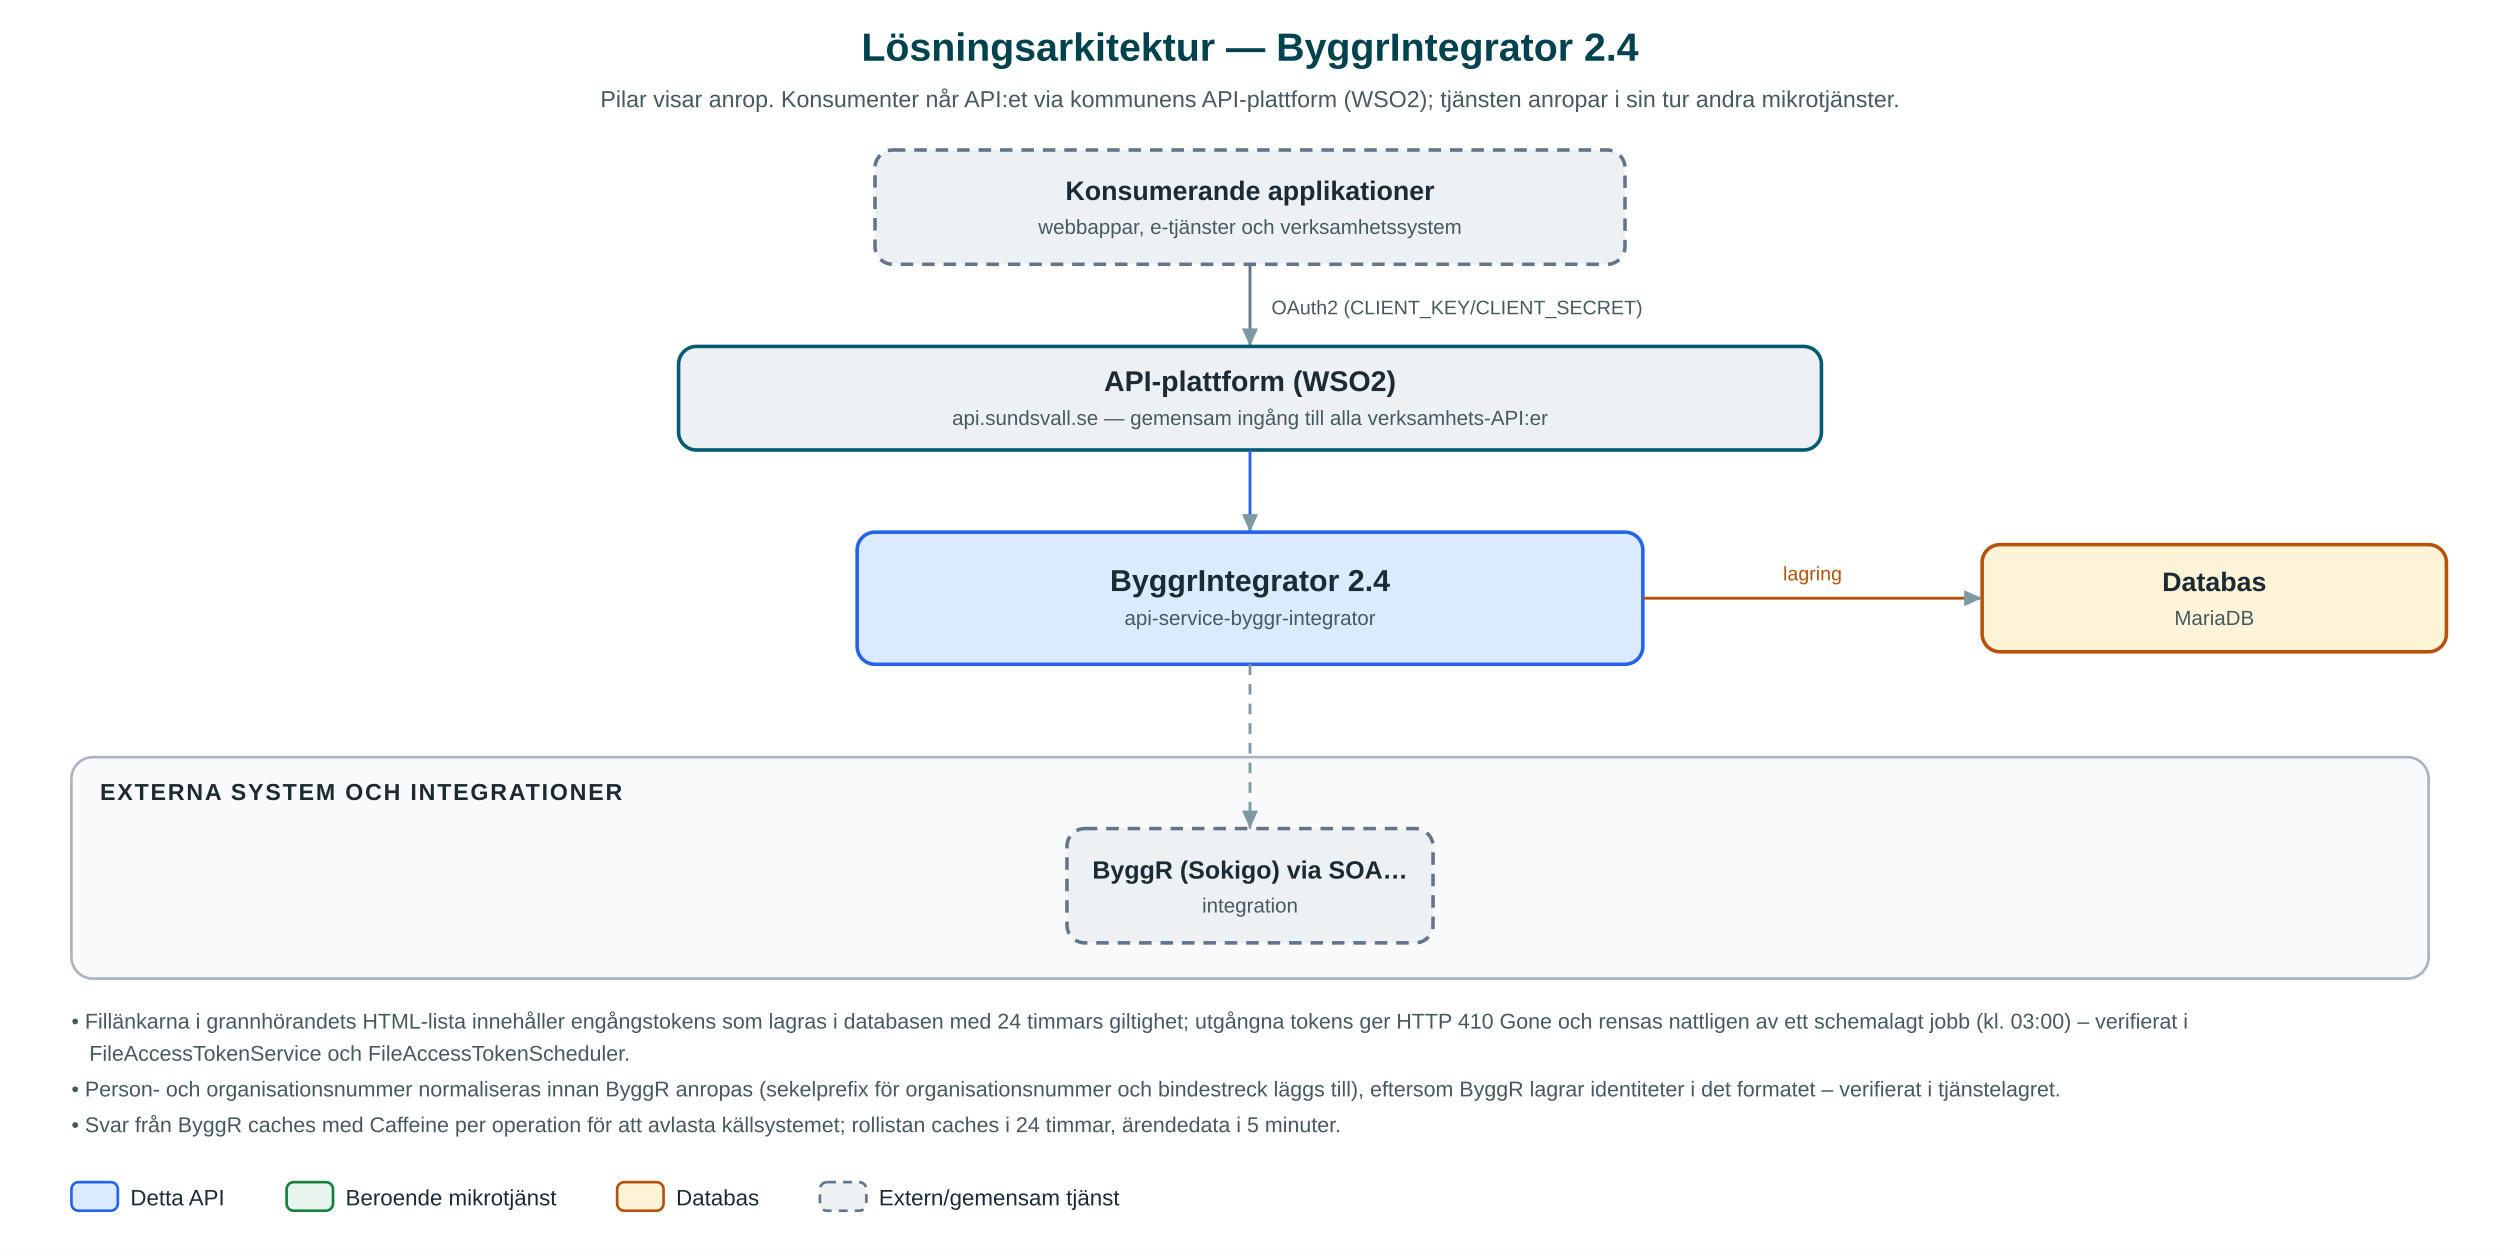
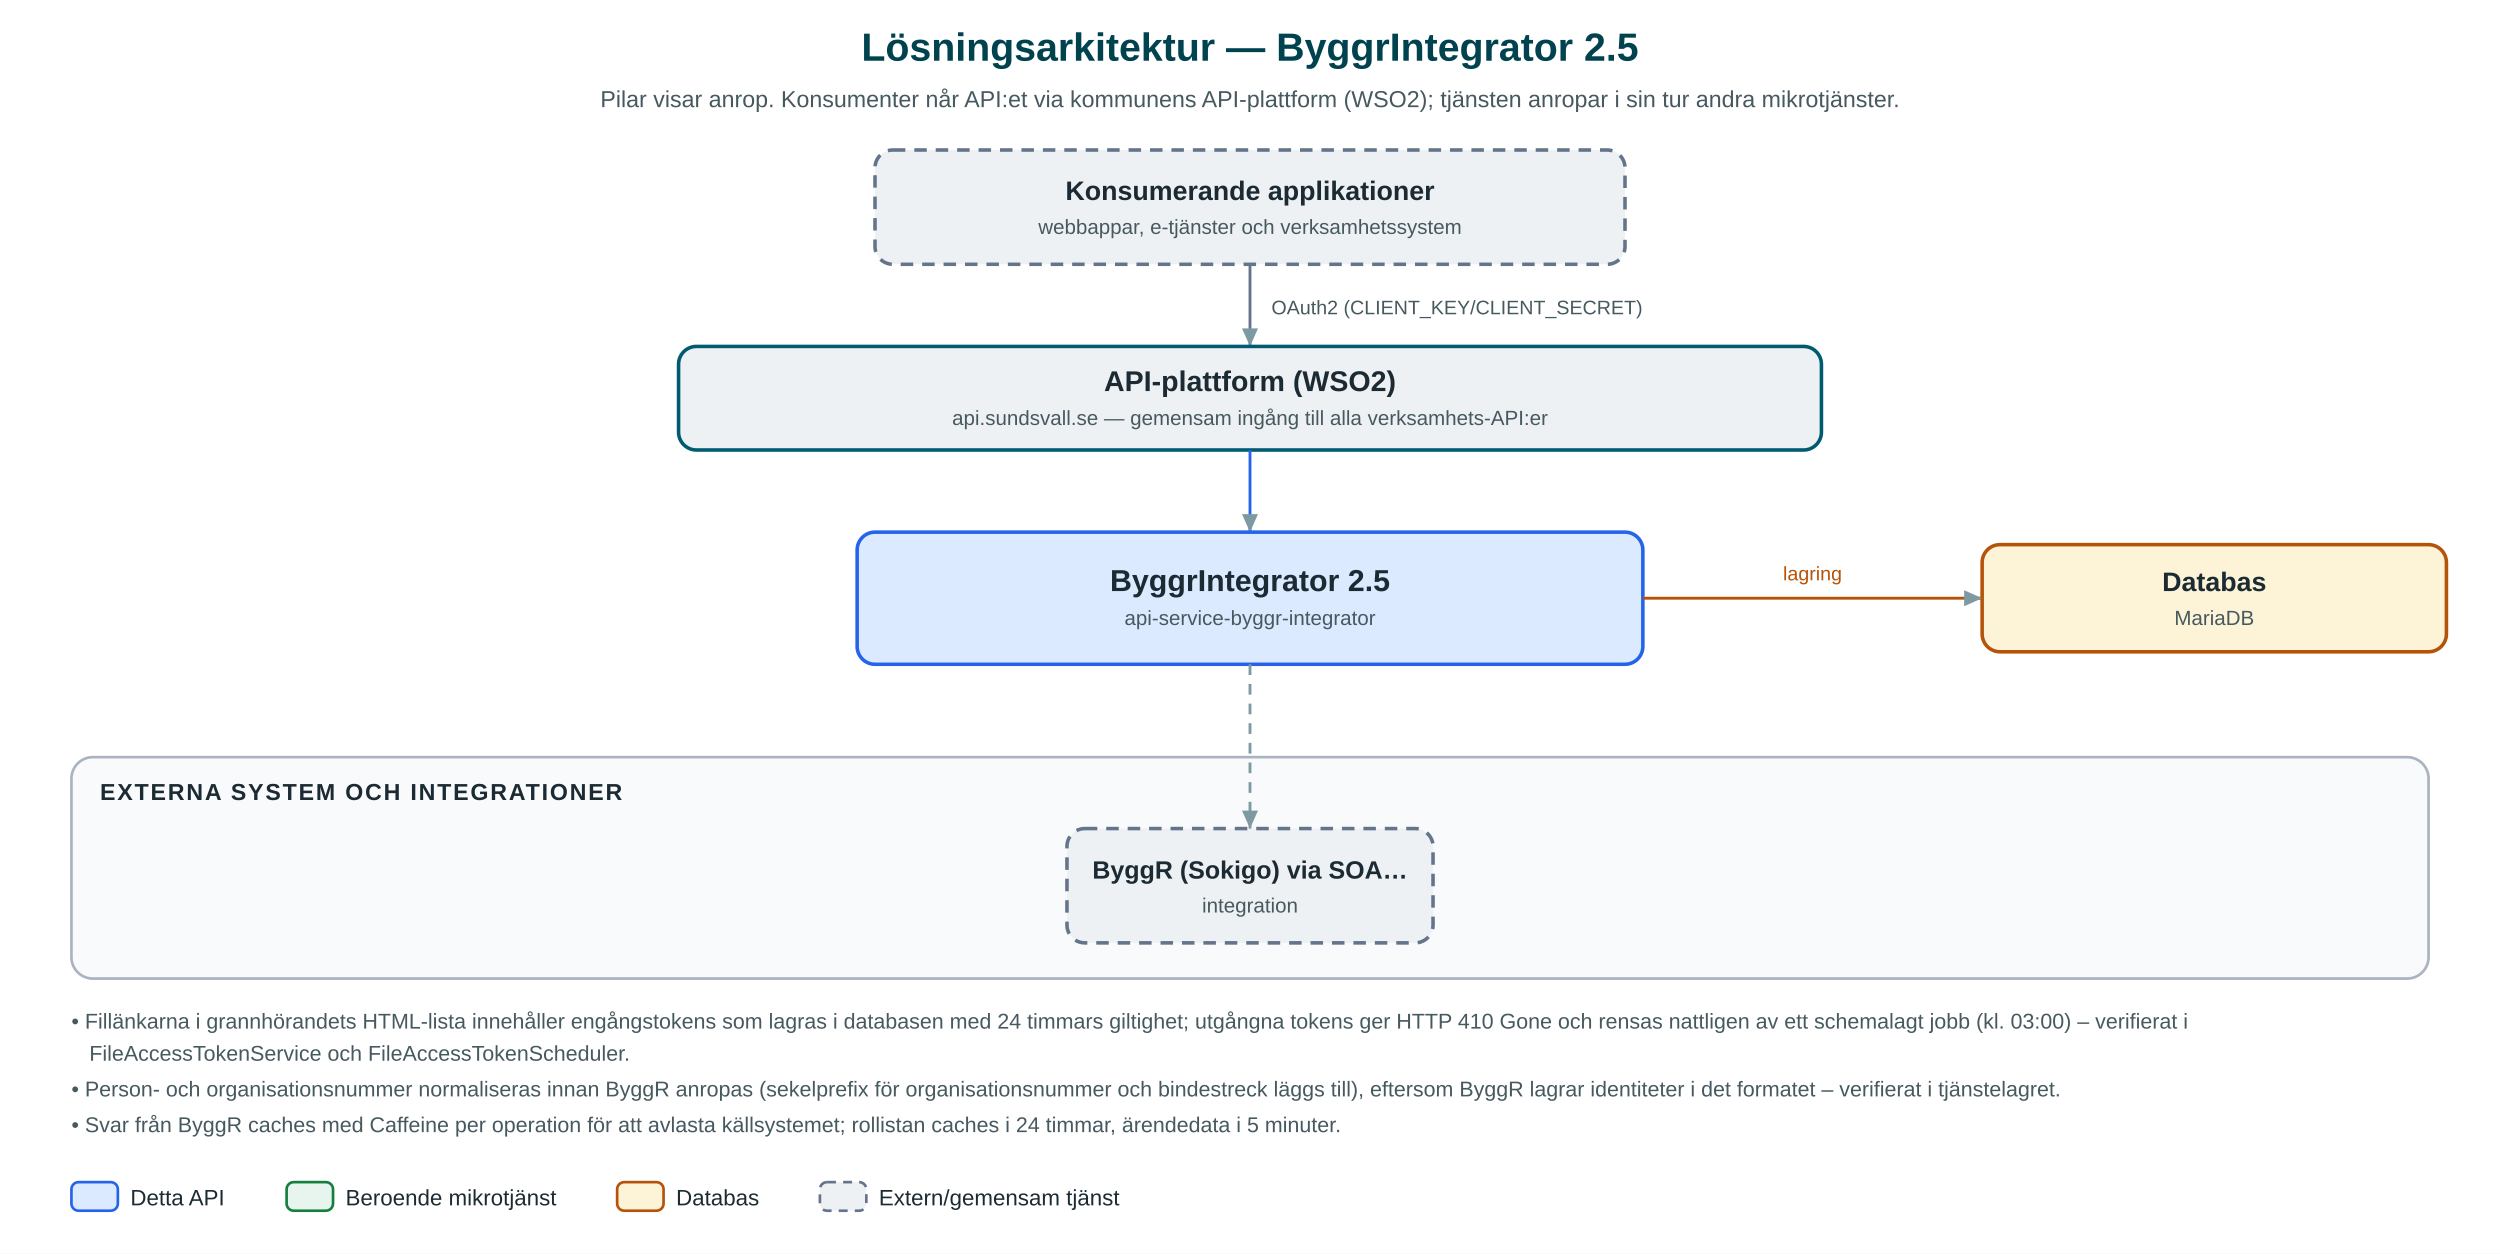
- <svg xmlns="http://www.w3.org/2000/svg" viewBox="0 0 1400 702" font-family="Segoe UI, Helvetica Neue, Arial, sans-serif" role="img" aria-label="Arkitekturdiagram för ByggrIntegrator 2.4">
+ <svg xmlns="http://www.w3.org/2000/svg" viewBox="0 0 1400 702" font-family="Segoe UI, Helvetica Neue, Arial, sans-serif" role="img" aria-label="Arkitekturdiagram för ByggrIntegrator 2.5">
  <defs>
    <marker id="arr" viewBox="0 0 10 10" refX="9" refY="5" markerWidth="7" markerHeight="7" orient="auto-start-reverse">
      <path d="M 0 1 L 9 5 L 0 9 z" fill="#7d99a1" />
    </marker>
  </defs>
  <rect width="1400" height="702" fill="#ffffff" />
-   <text x="700.0" y="34" text-anchor="middle" font-size="22" font-weight="bold" fill="#00434f">Lösningsarkitektur — ByggrIntegrator 2.4</text>
+   <text x="700.0" y="34" text-anchor="middle" font-size="22" font-weight="bold" fill="#00434f">Lösningsarkitektur — ByggrIntegrator 2.5</text>
  <text x="700.0" y="60" text-anchor="middle" font-size="13" fill="#46595f">Pilar visar anrop. Konsumenter når API:et via kommunens API-plattform (WSO2); tjänsten anropar i sin tur andra mikrotjänster.</text>
  <rect x="490.0" y="84" rx="10" width="420" height="64" fill="#eef1f4" stroke="#64748b" stroke-width="2" stroke-dasharray="7,5" />
  <text x="700.0" y="112.0" text-anchor="middle" font-size="15" font-weight="bold" fill="#1c2b33">Konsumerande applikationer</text>
  <text x="700.0" y="131.0" text-anchor="middle" font-size="11.5" fill="#46595f">webbappar, e-tjänster och verksamhetssystem</text>
  <path d="M 700.0 148 L 700.0 194" fill="none" stroke="#64748b" stroke-width="1.6" marker-end="url(#arr)" />
  <text x="712.0" y="176" font-size="11" fill="#46595f">OAuth2 (CLIENT_KEY/CLIENT_SECRET)</text>
  <rect x="380.0" y="194" rx="10" width="640" height="58" fill="#eef1f4" stroke="#005a70" stroke-width="2" />
  <text x="700.0" y="219.0" text-anchor="middle" font-size="16" font-weight="bold" fill="#1c2b33">API-plattform (WSO2)</text>
  <text x="700.0" y="238.0" text-anchor="middle" font-size="11.5" fill="#46595f">api.sundsvall.se — gemensam ingång till alla verksamhets-API:er</text>
  <path d="M 700.0 252 L 700.0 298" fill="none" stroke="#2563eb" stroke-width="1.6" marker-end="url(#arr)" />
  <rect x="480.0" y="298" rx="10" width="440" height="74" fill="#dbeafe" stroke="#2563eb" stroke-width="2" />
-   <text x="700.0" y="331.0" text-anchor="middle" font-size="17" font-weight="bold" fill="#1c2b33">ByggrIntegrator 2.4</text>
+   <text x="700.0" y="331.0" text-anchor="middle" font-size="17" font-weight="bold" fill="#1c2b33">ByggrIntegrator 2.5</text>
  <text x="700.0" y="350.0" text-anchor="middle" font-size="11.5" fill="#46595f">api-service-byggr-integrator</text>
  <rect x="1110" y="305" rx="10" width="260" height="60" fill="#fdf3d7" stroke="#b45309" stroke-width="2" />
  <text x="1240.0" y="331.0" text-anchor="middle" font-size="15" font-weight="bold" fill="#1c2b33">Databas</text>
  <text x="1240.0" y="350.0" text-anchor="middle" font-size="11.5" fill="#46595f">MariaDB</text>
  <path d="M 920.0 335.0 L 1110 335.0" fill="none" stroke="#b45309" stroke-width="1.6" marker-end="url(#arr)" />
  <text x="1015.0" y="325.0" text-anchor="middle" font-size="11" fill="#b45309">lagring</text>
  <rect x="40" y="424" rx="12" width="1320" height="124" fill="#f4f5f7" stroke="#64748b" stroke-width="1.5" opacity="0.55" />
  <text x="56" y="448" font-size="13" font-weight="bold" letter-spacing="1" fill="#1c2b33">EXTERNA SYSTEM OCH INTEGRATIONER</text>
  <rect x="597.5" y="464" rx="10" width="205" height="64" fill="#eef1f4" stroke="#64748b" stroke-width="2" stroke-dasharray="7,5" />
  <text x="700.0" y="492.0" text-anchor="middle" font-size="14" font-weight="bold" fill="#1c2b33">ByggR (Sokigo) via SOA…</text>
  <text x="700.0" y="511.0" text-anchor="middle" font-size="11.5" fill="#46595f">integration</text>
  <path d="M 700.0 372 C 700.0 418.0, 700.0 418.0, 700.0 464" fill="none" stroke="#7d99a1" stroke-width="1.6" stroke-dasharray="6,5" marker-end="url(#arr)" />
  <text x="40" y="576" font-size="12" fill="#46595f">• Fillänkarna i grannhörandets HTML-lista innehåller engångstokens som lagras i databasen med 24 timmars giltighet; utgångna tokens ger HTTP 410 Gone och rensas nattligen av ett schemalagt jobb (kl. 03:00) – verifierat i</text>
  <text x="50.008" y="594" font-size="12" fill="#46595f">FileAccessTokenService och FileAccessTokenScheduler.</text>
  <text x="40" y="614" font-size="12" fill="#46595f">• Person- och organisationsnummer normaliseras innan ByggR anropas (sekelprefix för organisationsnummer och bindestreck läggs till), eftersom ByggR lagrar identiteter i det formatet – verifierat i tjänstelagret.</text>
  <text x="40" y="634" font-size="12" fill="#46595f">• Svar från ByggR caches med Caffeine per operation för att avlasta källsystemet; rollistan caches i 24 timmar, ärendedata i 5 minuter.</text>
  <rect x="40" y="662" width="26" height="16" rx="4" fill="#dbeafe" stroke="#2563eb" stroke-width="1.5" />
  <text x="73" y="675" font-size="12.5" fill="#1c2b33">Detta API</text>
  <rect x="160.5" y="662" width="26" height="16" rx="4" fill="#e8f5ee" stroke="#15803d" stroke-width="1.5" />
  <text x="193.5" y="675" font-size="12.5" fill="#1c2b33">Beroende mikrotjänst</text>
  <rect x="345.6" y="662" width="26" height="16" rx="4" fill="#fdf3d7" stroke="#b45309" stroke-width="1.5" />
  <text x="378.6" y="675" font-size="12.5" fill="#1c2b33">Databas</text>
  <rect x="459.15" y="662" width="26" height="16" rx="4" fill="#eef1f4" stroke="#64748b" stroke-width="1.5" stroke-dasharray="5,4" />
  <text x="492.15" y="675" font-size="12.5" fill="#1c2b33">Extern/gemensam tjänst</text>
</svg>
